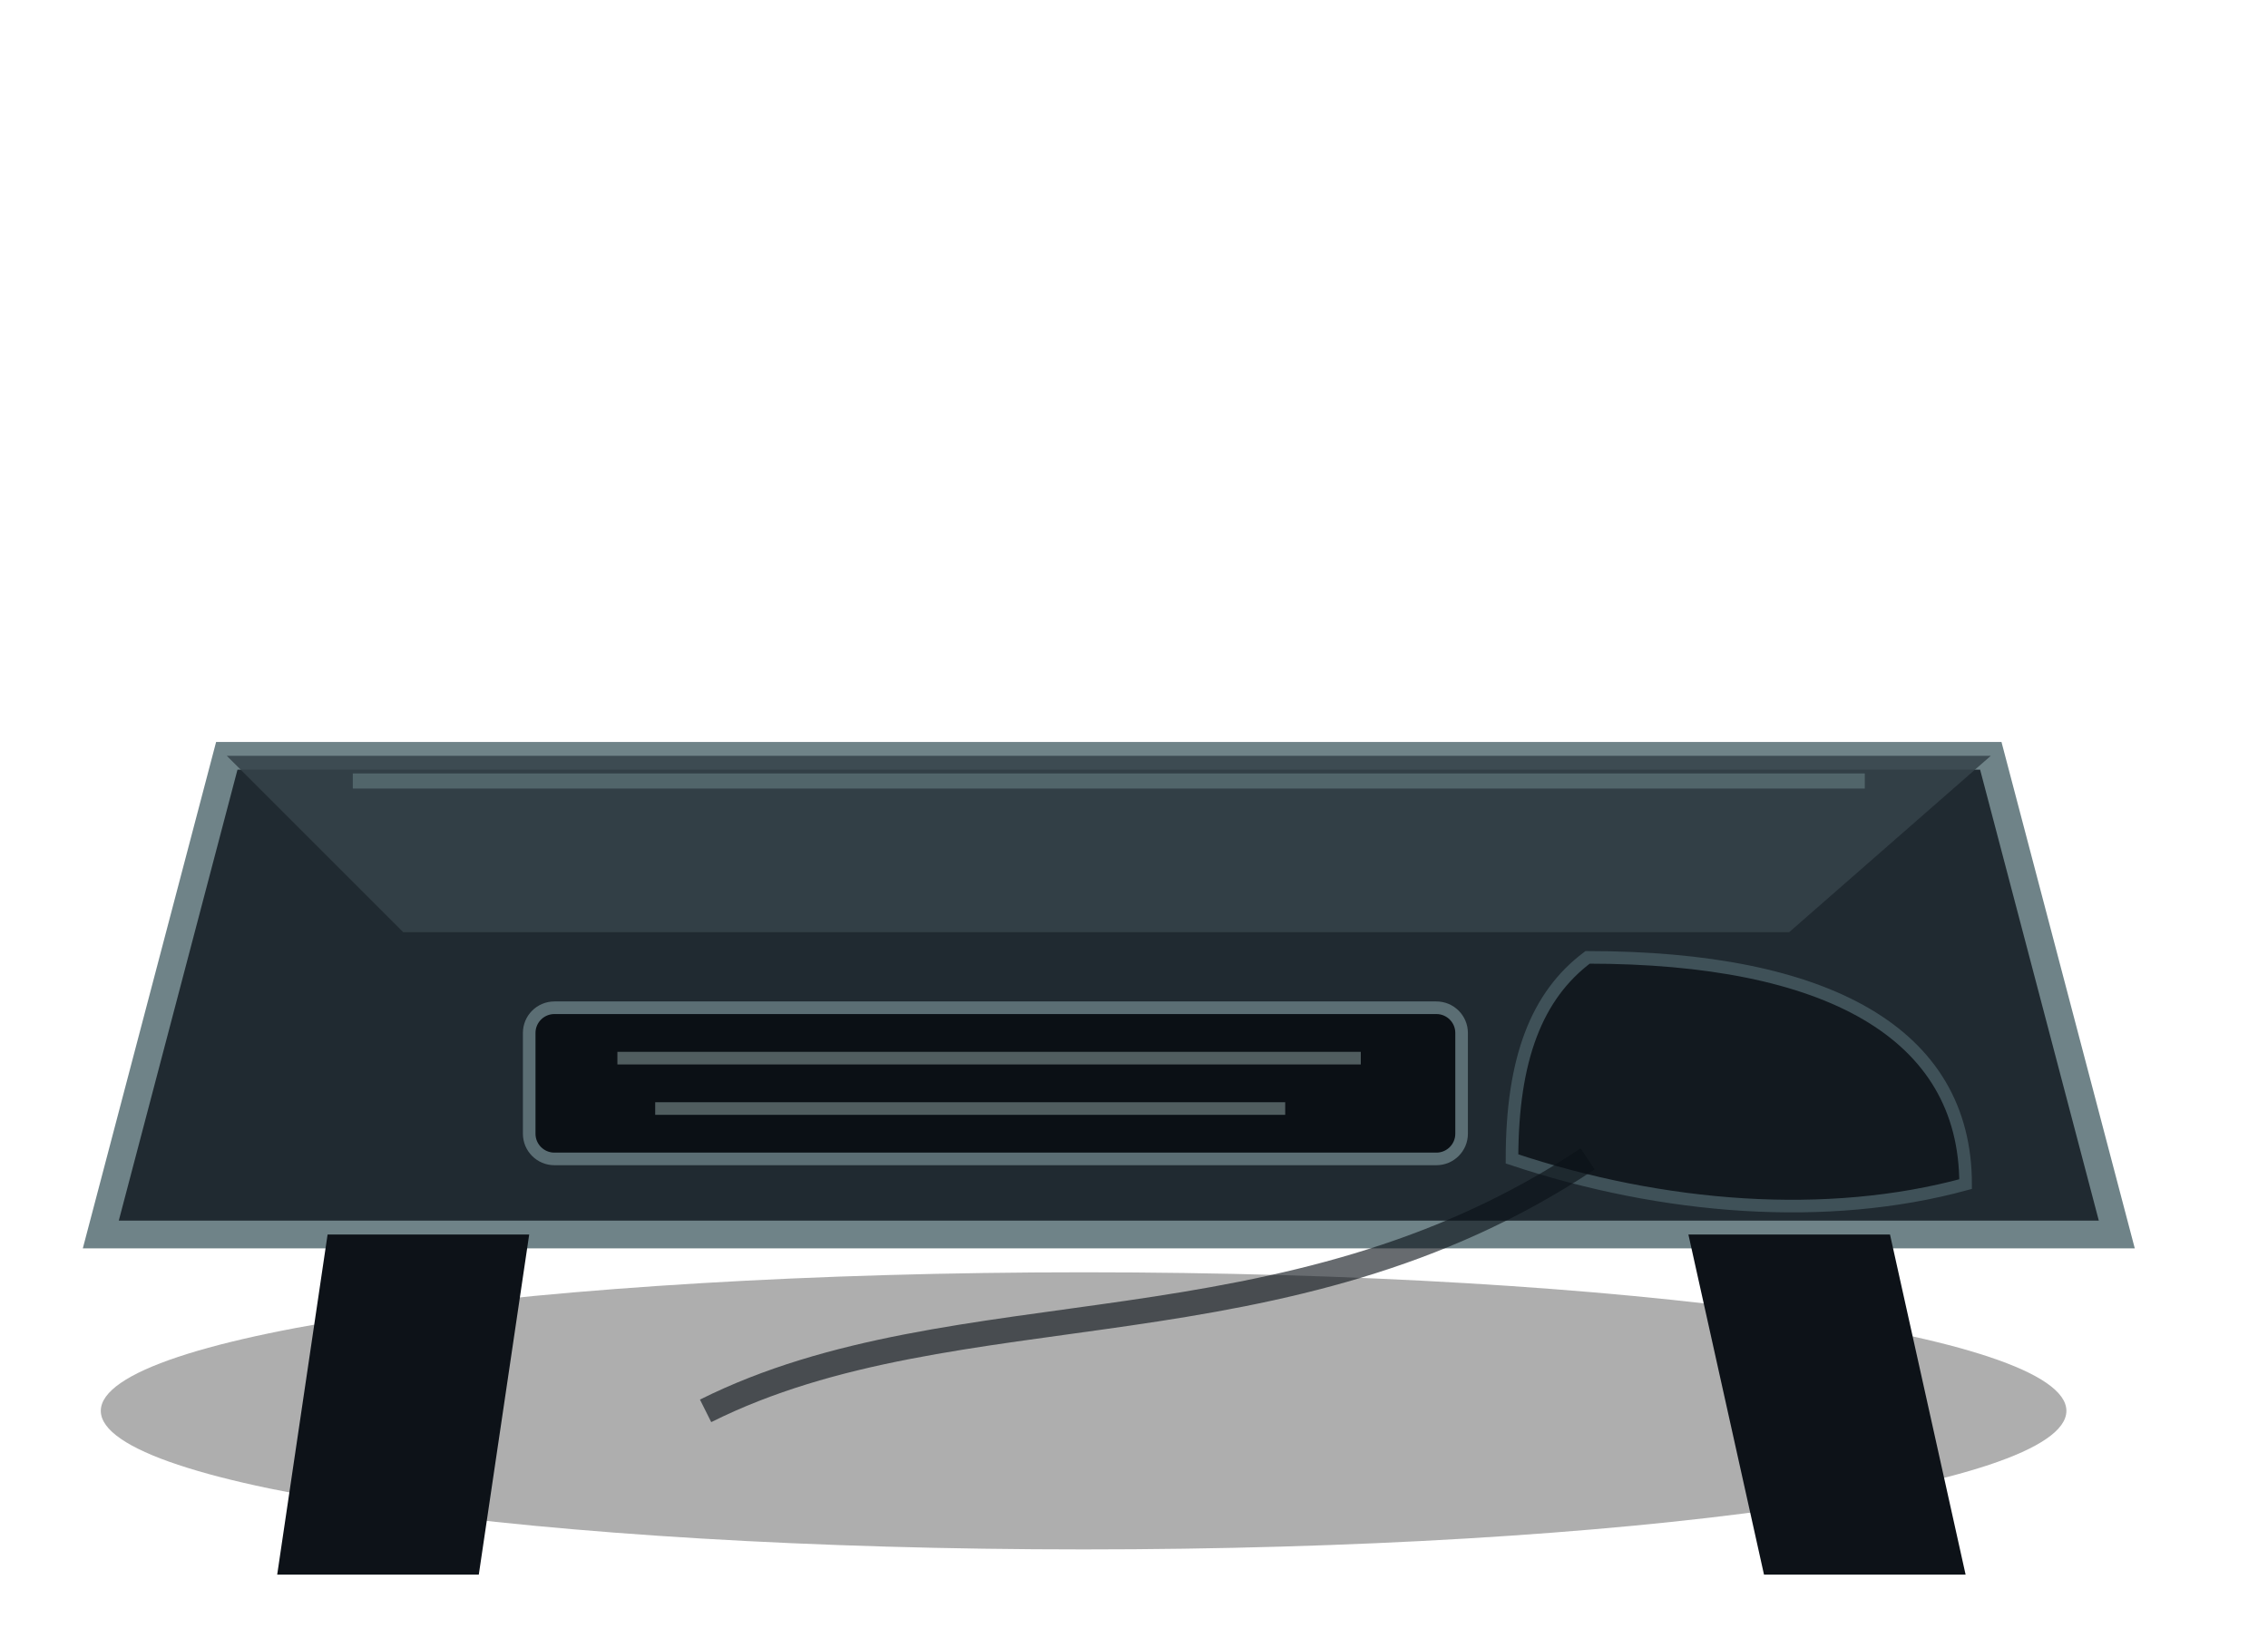
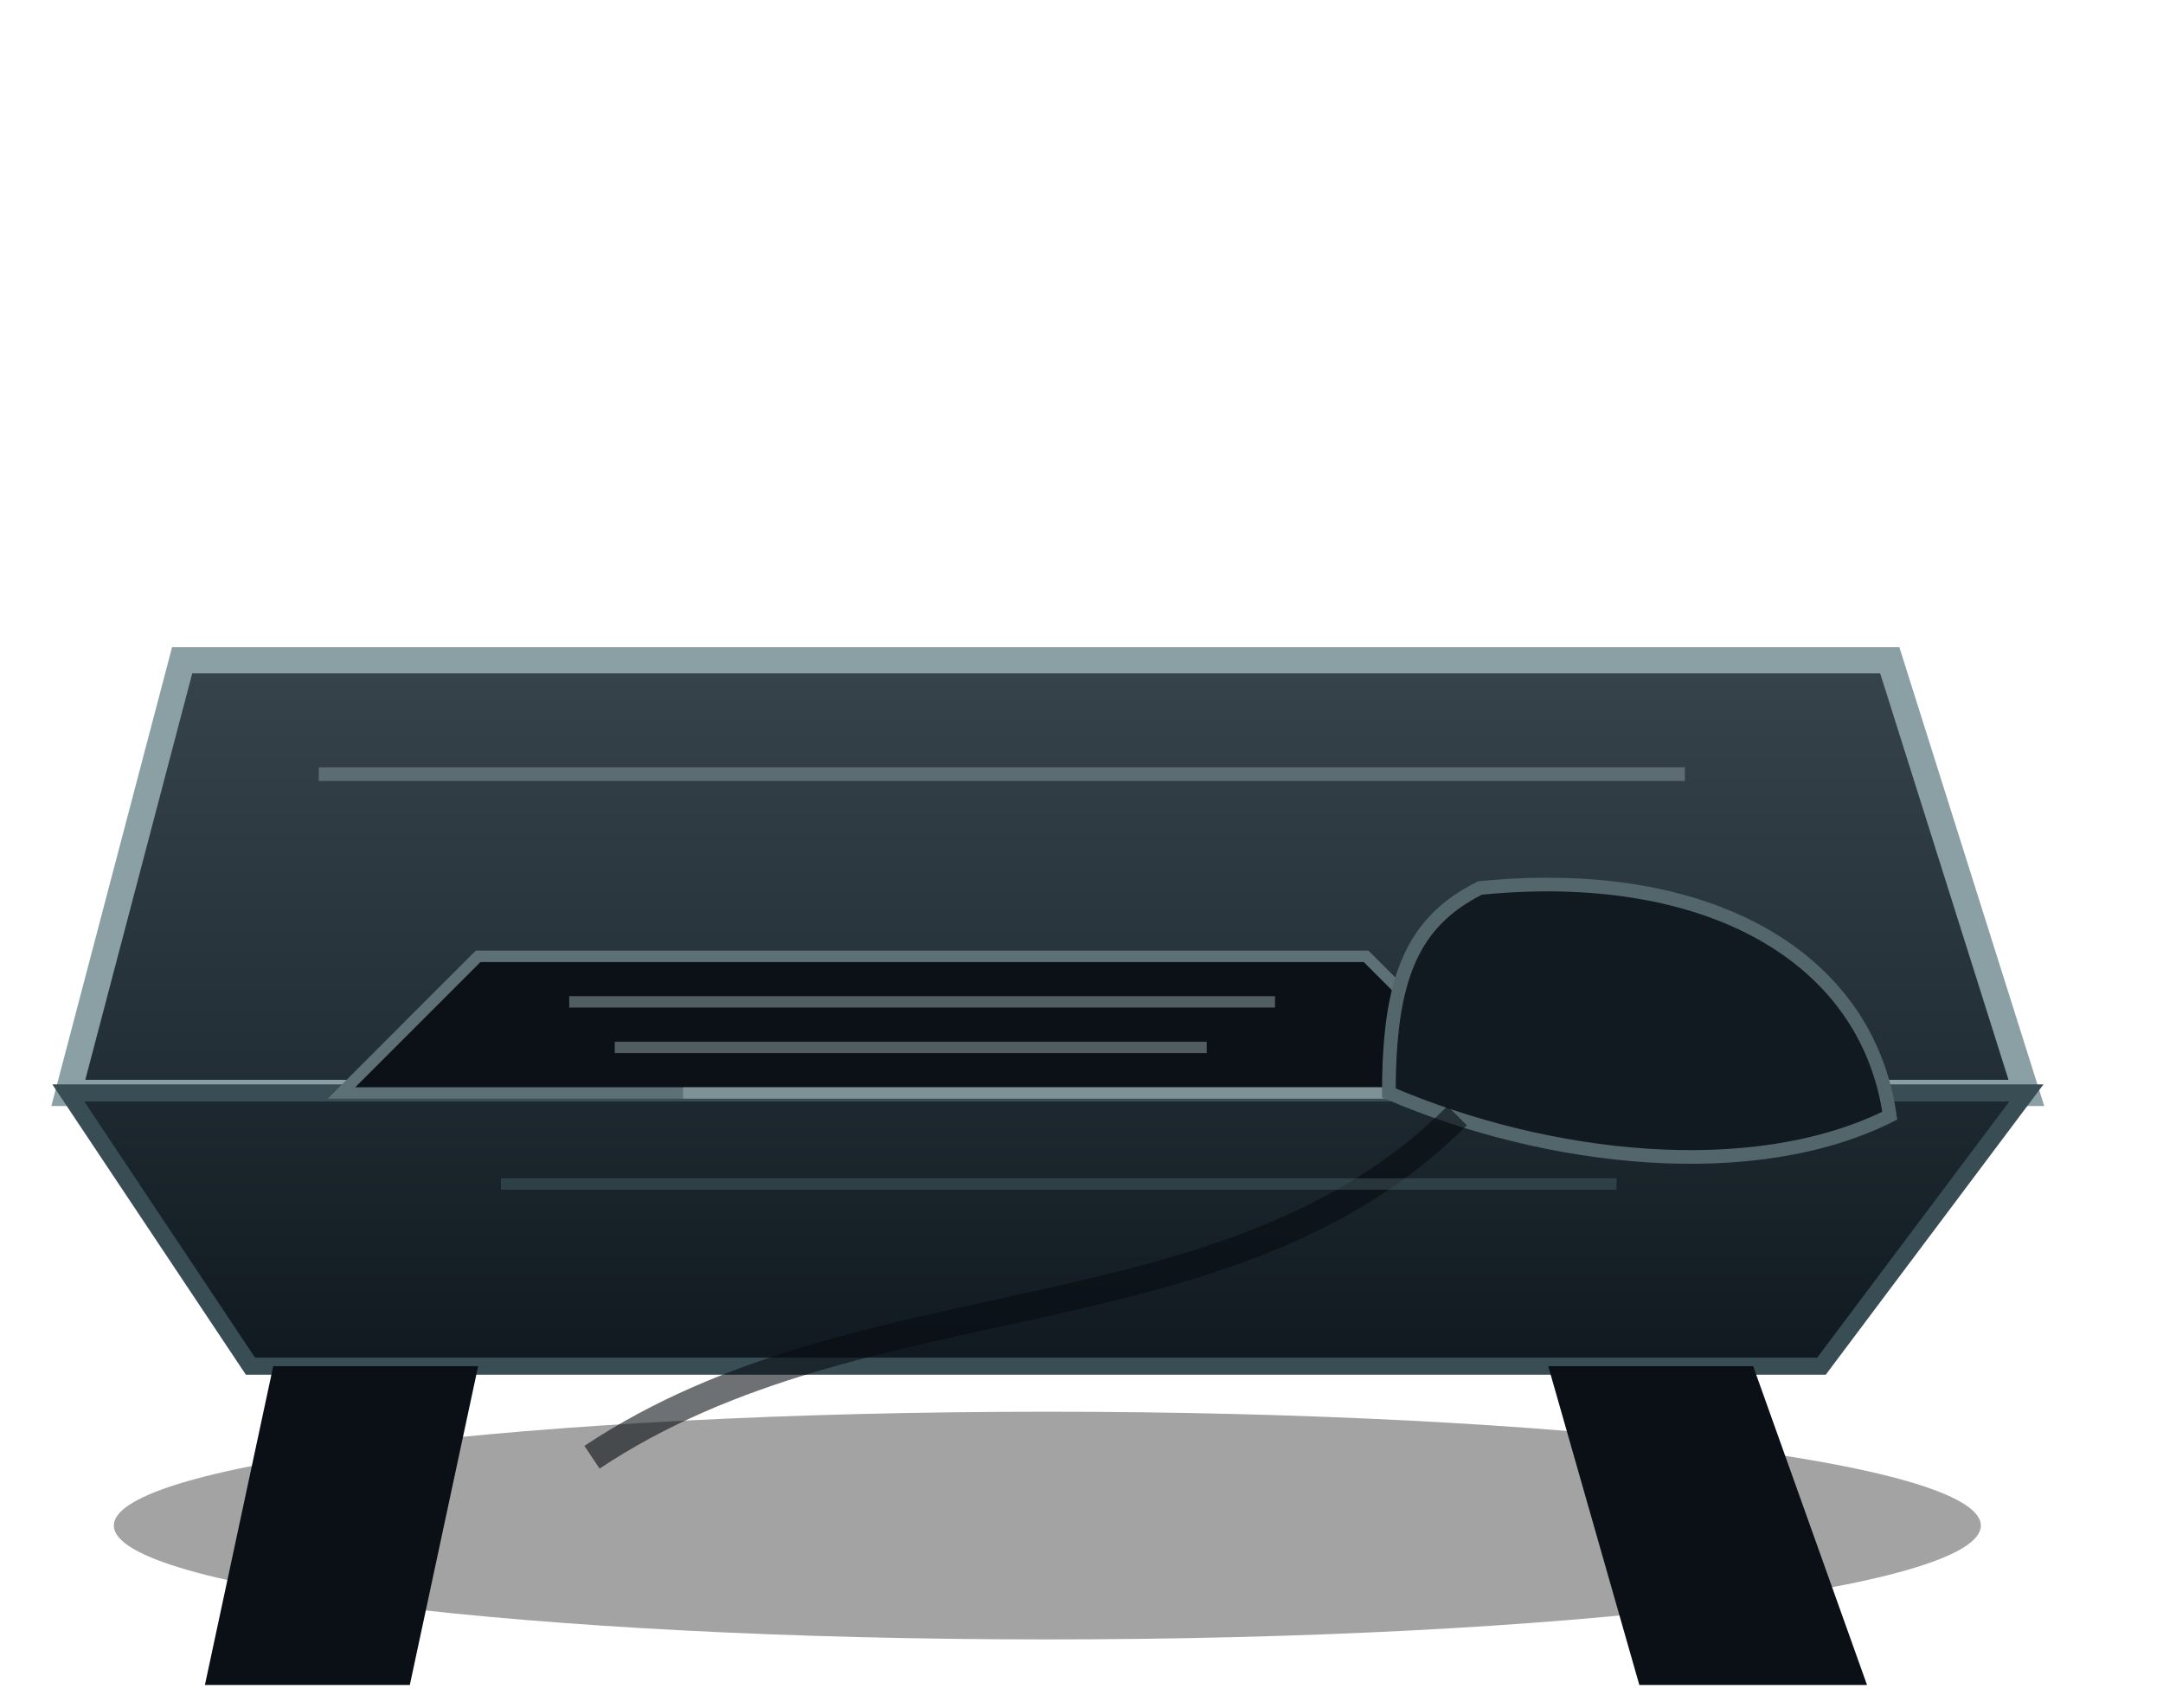
- <svg xmlns="http://www.w3.org/2000/svg" width="180" height="130" viewBox="0 0 180 130">
-   <ellipse cx="86" cy="112" rx="78" ry="11" fill="#000000" opacity="0.32" />
-   <path d="M18 60 L158 60 L168 98 L8 98 Z" fill="#202a31" stroke="#6f8388" stroke-width="2.2" />
-   <path d="M18 60 L158 60 L142 74 L32 74 Z" fill="#354249" opacity="0.86" />
-   <path d="M26 98 L42 98 L38 125 L22 125 Z" fill="#0d1218" />
-   <path d="M134 98 L150 98 L156 125 L140 125 Z" fill="#0d1218" />
-   <path d="M28 62 H148" stroke="#84a2a5" stroke-width="1.2" opacity="0.38" />
-   <rect x="42" y="80" width="74" height="12" rx="2" fill="#0b1015" stroke="#5b6e74" stroke-width="1" />
-   <g stroke="#95a9aa" stroke-width="1" opacity="0.5">
-     <path d="M49 84 H108" />
-     <path d="M52 88 H102" />
+ <svg xmlns="http://www.w3.org/2000/svg" width="190" height="150" viewBox="0 0 190 150">
+   <defs>
+     <linearGradient id="top" x1="0" y1="42" x2="0" y2="108" gradientUnits="userSpaceOnUse">
+       <stop offset="0" stop-color="#3f4d54" />
+       <stop offset="1" stop-color="#1b262e" />
+     </linearGradient>
+     <linearGradient id="front" x1="0" y1="78" x2="0" y2="122" gradientUnits="userSpaceOnUse">
+       <stop offset="0" stop-color="#26343c" />
+       <stop offset="1" stop-color="#10181f" />
+     </linearGradient>
+   </defs>
+   <ellipse cx="92" cy="134" rx="82" ry="10" fill="#000000" opacity="0.36" />
+   <path d="M16 58 L166 58 L178 96 L6 96 Z" fill="url(#top)" stroke="#8aa0a4" stroke-width="2.3" />
+   <path d="M6 96 L178 96 L160 120 L22 120 Z" fill="url(#front)" stroke="#394d55" stroke-width="1.5" />
+   <path d="M28 68 H148" stroke="#a6b9ba" stroke-width="1.2" opacity="0.38" />
+   <path d="M24 120 L42 120 L36 148 L18 148 Z" fill="#0a1016" />
+   <path d="M136 120 L154 120 L164 148 L144 148 Z" fill="#0a1016" />
+   <path d="M42 84 L120 84 L132 96 L30 96 Z" fill="#0b1117" stroke="#5d7076" stroke-width="1" />
+   <g stroke="#a5b8b9" stroke-width="1" opacity="0.46">
+     <path d="M50 88 H112" />
+     <path d="M54 92 H106" />
+     <path d="M60 96 H122" />
  </g>
-   <path d="M126 76 C145 76 156 82 156 94 C145 97 132 96 120 92 C120 84 122 79 126 76 Z" fill="#12191f" stroke="#3f5158" stroke-width="1" />
-   <path d="M126 92 C102 108 76 102 56 112" stroke="#091016" stroke-width="2" fill="none" opacity="0.62" />
+   <path d="M130 78 C150 76 164 84 166 98 C154 104 136 102 122 96 C122 86 124 81 130 78 Z" fill="#121a21" stroke="#53666c" stroke-width="1.2" />
+   <path d="M128 98 C108 118 76 112 52 128" stroke="#050b10" stroke-width="2.4" fill="none" opacity="0.58" />
+   <path d="M44 104 H142" stroke="#5c747a" stroke-width="1" opacity="0.34" />
</svg>
